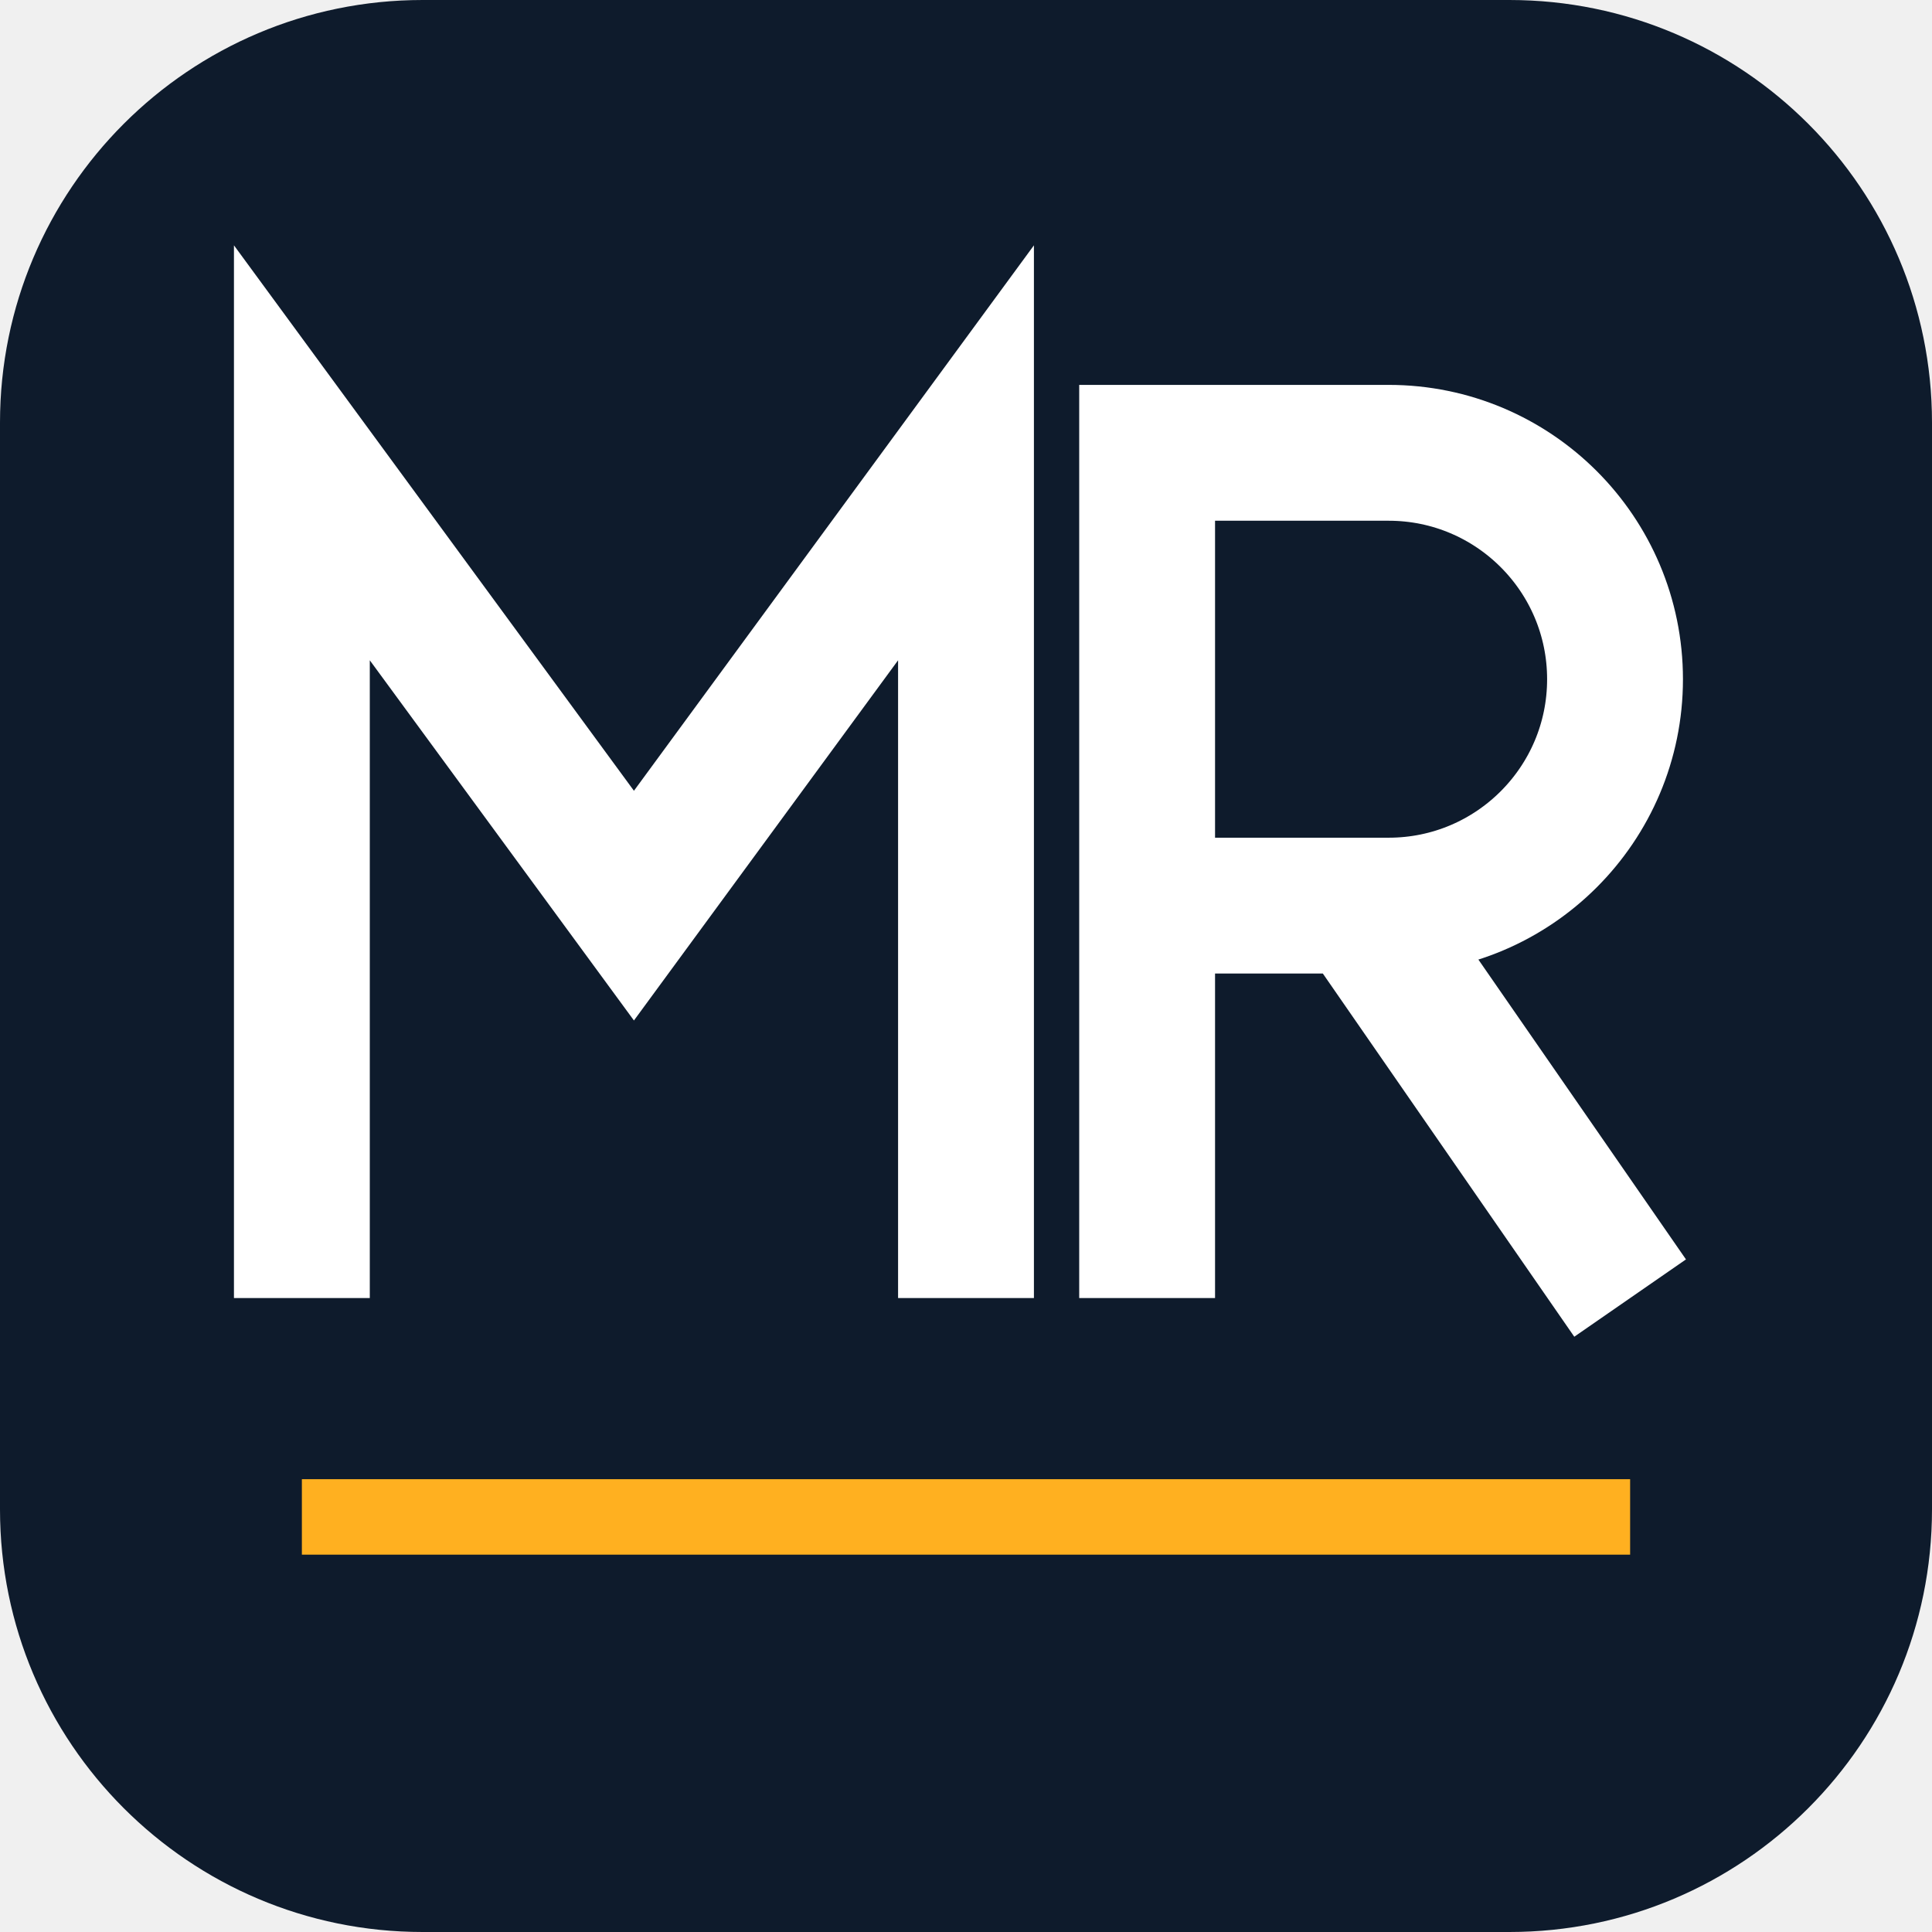
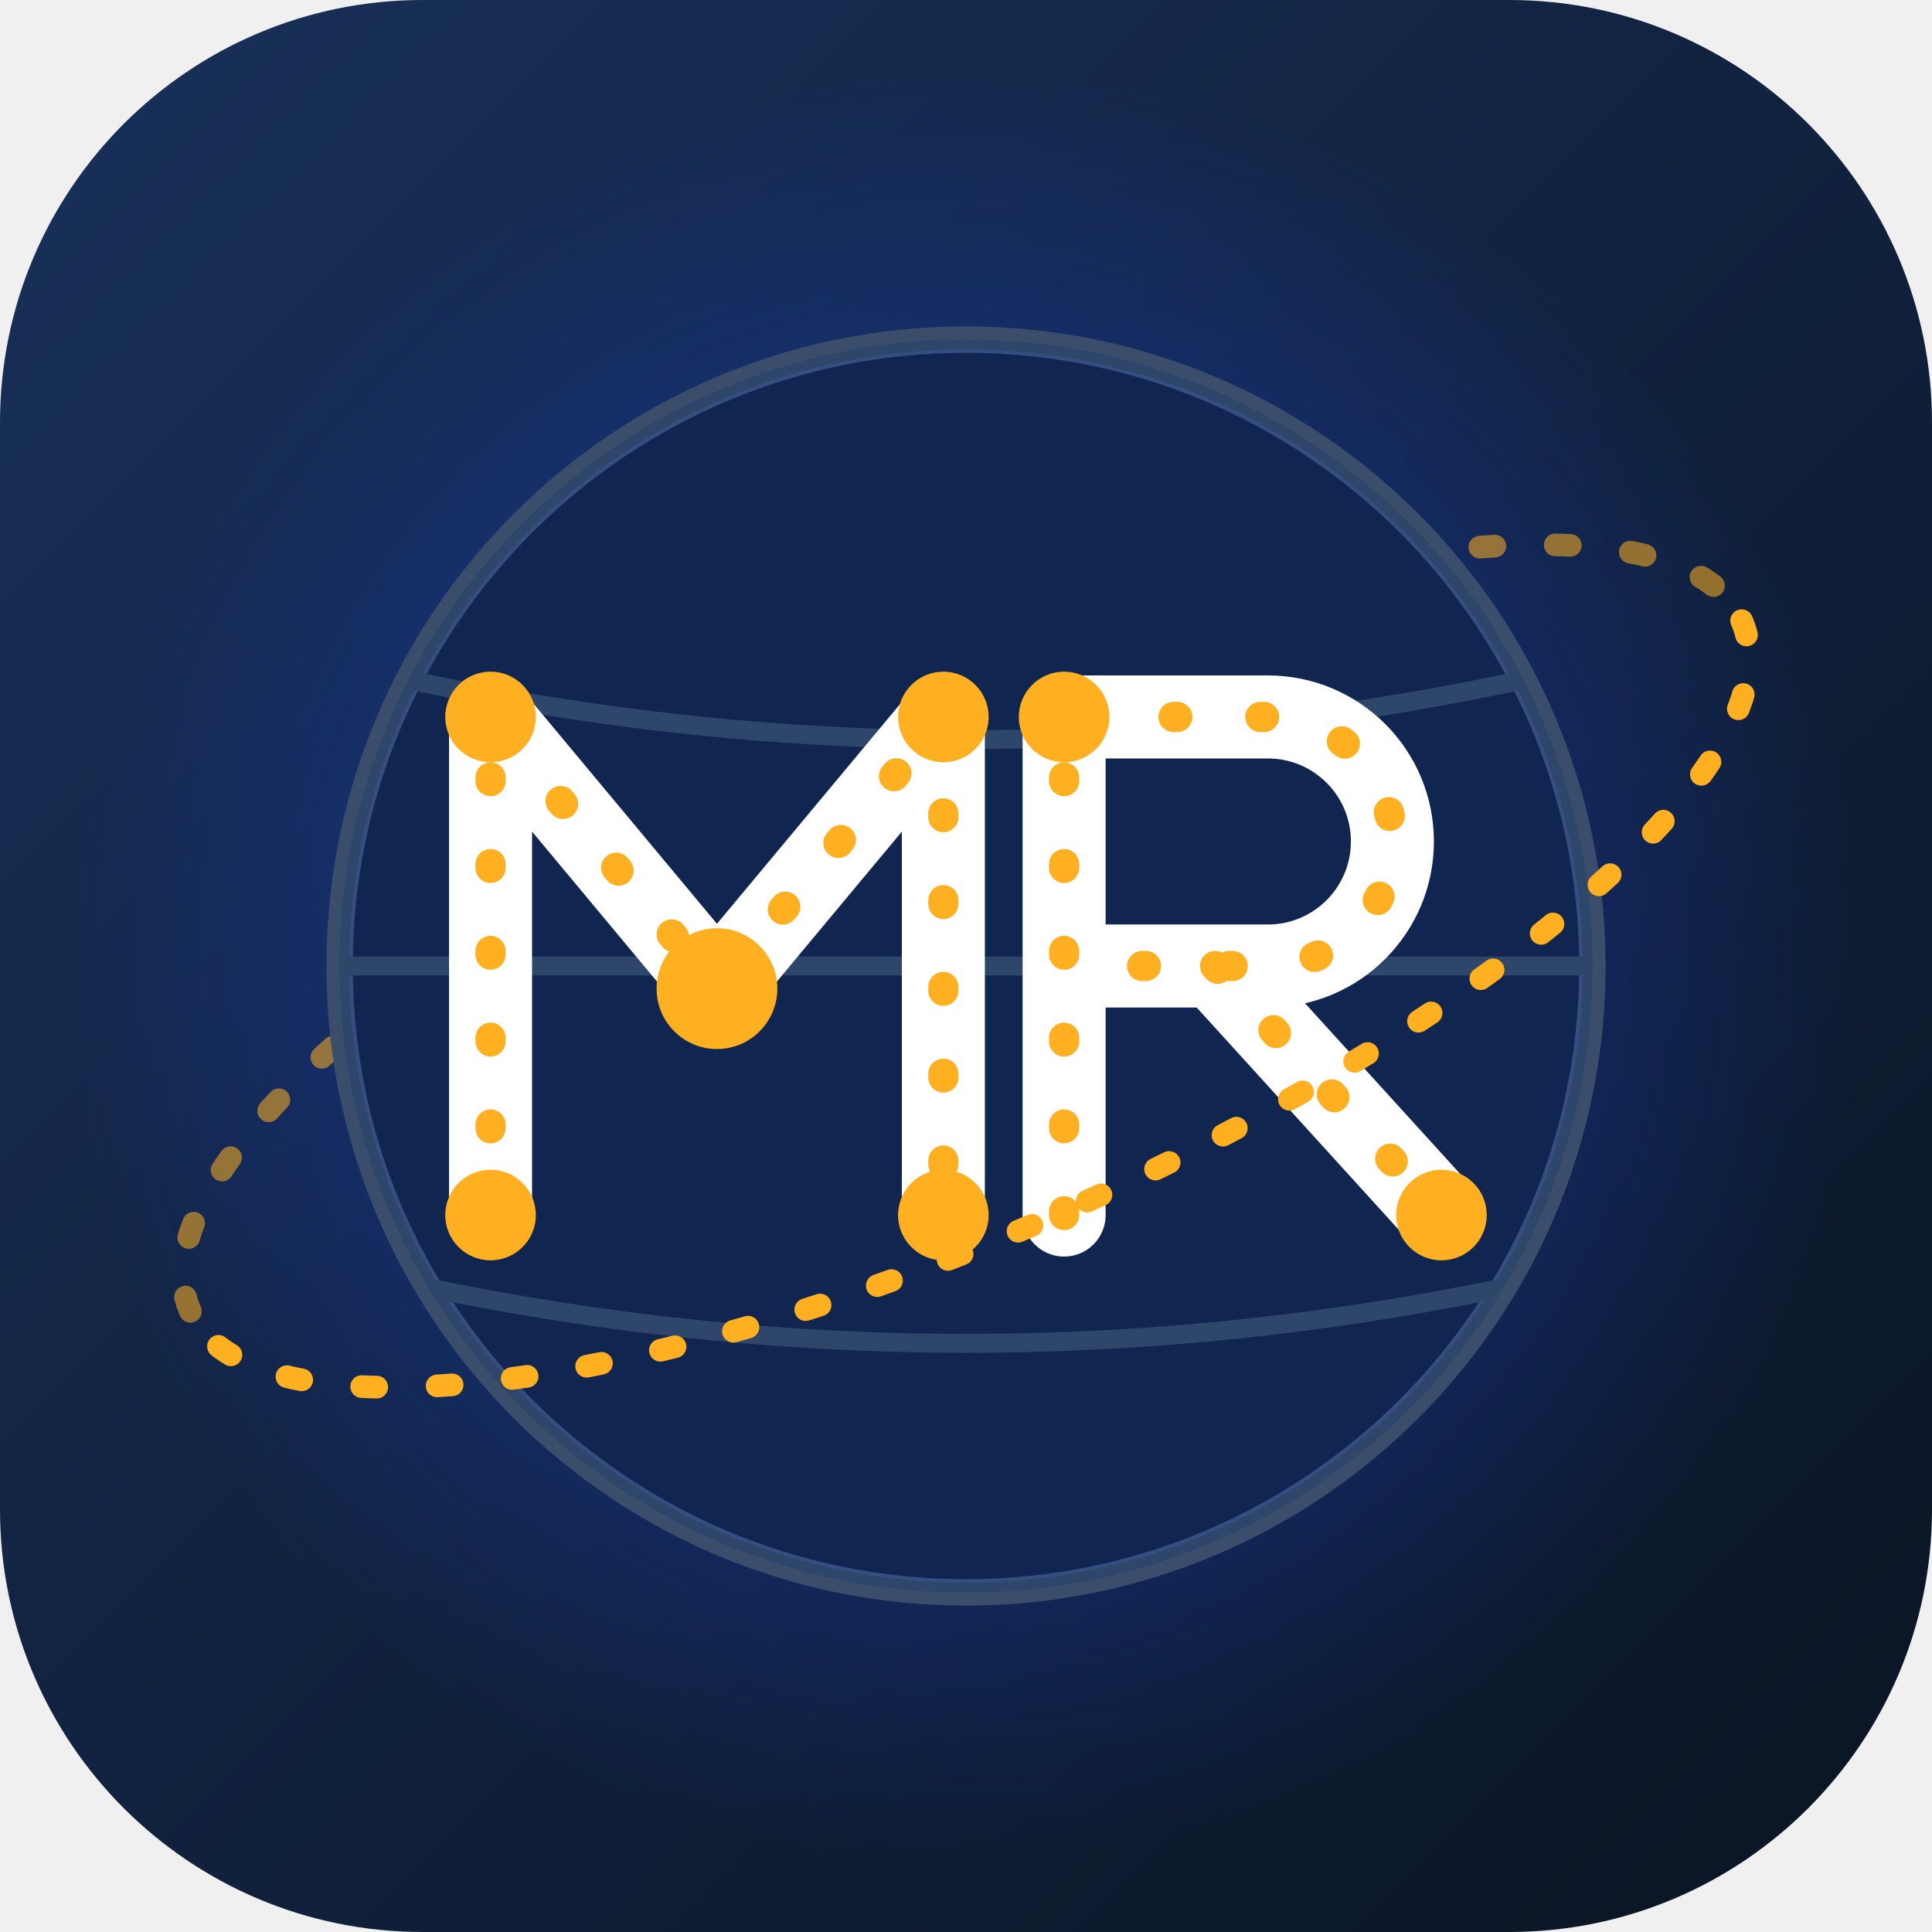
- <svg xmlns="http://www.w3.org/2000/svg" viewBox="0 0 64 64" width="512" height="512">
-   <rect width="64" height="64" rx="14" fill="#0E1B2C" />
-   <g fill="none" stroke="#fff" stroke-width="4.5" stroke-linejoin="miter" stroke-linecap="butt">
-     <path d="M10 43V15L21 30L32 15V43" />
-     <path d="M38 43V15H46A7.5 7.5 0 0 1 46 30H38M45 30L54 43" />
+ <svg xmlns="http://www.w3.org/2000/svg" viewBox="0 0 512 512" width="512" height="512" role="img" aria-label="Soluciones M&amp;R">
+   <defs>
+     <linearGradient id="bg" x1="0" y1="0" x2="1" y2="1">
+       <stop offset="0" stop-color="#18305A" />
+       <stop offset="1" stop-color="#0A1422" />
+     </linearGradient>
+     <radialGradient id="gl" cx="50%" cy="50%" r="50%">
+       <stop offset="0" stop-color="#1F4FFF" stop-opacity=".55" />
+       <stop offset="1" stop-color="#1F4FFF" stop-opacity="0" />
+     </radialGradient>
+     <clipPath id="gc">
+       <circle cx="256" cy="256" r="166" />
+     </clipPath>
+     <path id="orb" d="M31 256A225 70 0 0 1 481 256A225 70 0 0 1 31 256" />
+   </defs>
+   <style>
+ .m{transform-box:fill-box;transform-origin:center;animation:sw 9s ease-in-out infinite}
+ @keyframes sw{0%,100%{transform:scaleX(1)}50%{transform:scaleX(.02)}}
+ .flow{animation:fl 2.4s linear infinite}
+ @keyframes fl{to{stroke-dashoffset:-40}}
+ .dots{animation:dt 1.6s linear infinite}
+ @keyframes dt{to{stroke-dashoffset:-23}}
+ .ping{transform-box:fill-box;transform-origin:center;animation:pg 2.4s ease-out infinite}
+ @keyframes pg{0%{transform:scale(1);opacity:.9}100%{transform:scale(3.4);opacity:0}}
+ .breathe{transform-box:fill-box;transform-origin:center;animation:br 4s ease-in-out infinite}
+ @keyframes br{0%,100%{opacity:.6;transform:scale(1)}50%{opacity:1;transform:scale(1.08)}}
+ .nd{transform-box:fill-box;transform-origin:center;animation:nd 2.4s ease-in-out infinite}
+ @keyframes nd{0%,100%{transform:scale(1)}50%{transform:scale(1.25)}}
+ @media (prefers-reduced-motion:reduce){.m,.flow,.dots,.ping,.breathe,.nd{animation:none}}
+ </style>
+   <rect width="512" height="512" rx="112" fill="url(#bg)" />
+   <circle class="breathe" cx="256" cy="256" r="236" fill="url(#gl)" />
+   <g transform="rotate(-24 256 256)">
+     <path class="flow" d="M31 256A225 70 0 0 1 481 256" fill="none" stroke="#FFB020" stroke-opacity=".55" stroke-width="6" stroke-linecap="round" stroke-dasharray="4 16" />
+     <circle r="13" fill="#FFB020">
+       <animateMotion dur="7s" repeatCount="indefinite">
+         <mpath href="#orb" />
+       </animateMotion>
+       <animate attributeName="opacity" calcMode="discrete" values="1;0" keyTimes="0;.5" dur="7s" repeatCount="indefinite" />
+     </circle>
  </g>
-   <rect x="10" y="49" width="44" height="2.5" fill="#FFB020" />
+   <circle cx="256" cy="256" r="166" fill="#0F1E35" stroke="#3A4D6B" stroke-width="7" />
+   <circle cx="256" cy="256" r="166" fill="#1F4FFF" fill-opacity=".14" />
+   <g clip-path="url(#gc)" fill="none" stroke="#2F466B" stroke-width="5">
+     <ellipse class="m" cx="256" cy="256" rx="166" ry="166" vector-effect="non-scaling-stroke" />
+     <ellipse class="m" style="animation-delay:-3s" cx="256" cy="256" rx="166" ry="166" vector-effect="non-scaling-stroke" />
+     <ellipse class="m" style="animation-delay:-6s" cx="256" cy="256" rx="166" ry="166" vector-effect="non-scaling-stroke" />
+     <path d="M90 176Q256 216 422 176M90 336Q256 376 422 336M90 256H422" />
+   </g>
+   <g fill="none" stroke-linecap="round" stroke-linejoin="round">
+     <path d="M130 322V190L190 262L250 190V322M282 322V190H336A33 33 0 0 1 336 256H282M322 256L382 322" stroke="#fff" stroke-width="22" />
+     <path class="dots" d="M130 322V190L190 262L250 190V322M282 322V190H336A33 33 0 0 1 336 256H282M322 256L382 322" stroke="#FFB020" stroke-width="8" stroke-dasharray="1 22" />
+   </g>
+   <g fill="#FFB020">
+     <circle class="nd" cx="130" cy="190" r="12" />
+     <circle class="nd" style="animation-delay:-.8s" cx="250" cy="190" r="12" />
+     <circle class="nd" style="animation-delay:-1.6s" cx="130" cy="322" r="12" />
+     <circle class="nd" style="animation-delay:-.4s" cx="250" cy="322" r="12" />
+     <circle class="nd" style="animation-delay:-1.2s" cx="282" cy="190" r="12" />
+     <circle class="nd" style="animation-delay:-2s" cx="382" cy="322" r="12" />
+     <circle cx="190" cy="262" r="14" />
+   </g>
+   <circle class="ping" cx="190" cy="262" r="14" fill="none" stroke="#FFB020" stroke-width="4" />
+   <g transform="rotate(-24 256 256)">
+     <path class="flow" d="M481 256A225 70 0 0 1 31 256" fill="none" stroke="#FFB020" stroke-width="6" stroke-linecap="round" stroke-dasharray="4 16" />
+     <circle r="13" fill="#FFB020">
+       <animateMotion dur="7s" repeatCount="indefinite">
+         <mpath href="#orb" />
+       </animateMotion>
+       <animate attributeName="opacity" calcMode="discrete" values="0;1" keyTimes="0;.5" dur="7s" repeatCount="indefinite" />
+     </circle>
+     <circle r="5" fill="#0E1B2C">
+       <animateMotion dur="7s" repeatCount="indefinite">
+         <mpath href="#orb" />
+       </animateMotion>
+       <animate attributeName="opacity" calcMode="discrete" values="0;1" keyTimes="0;.5" dur="7s" repeatCount="indefinite" />
+     </circle>
+   </g>
</svg>
